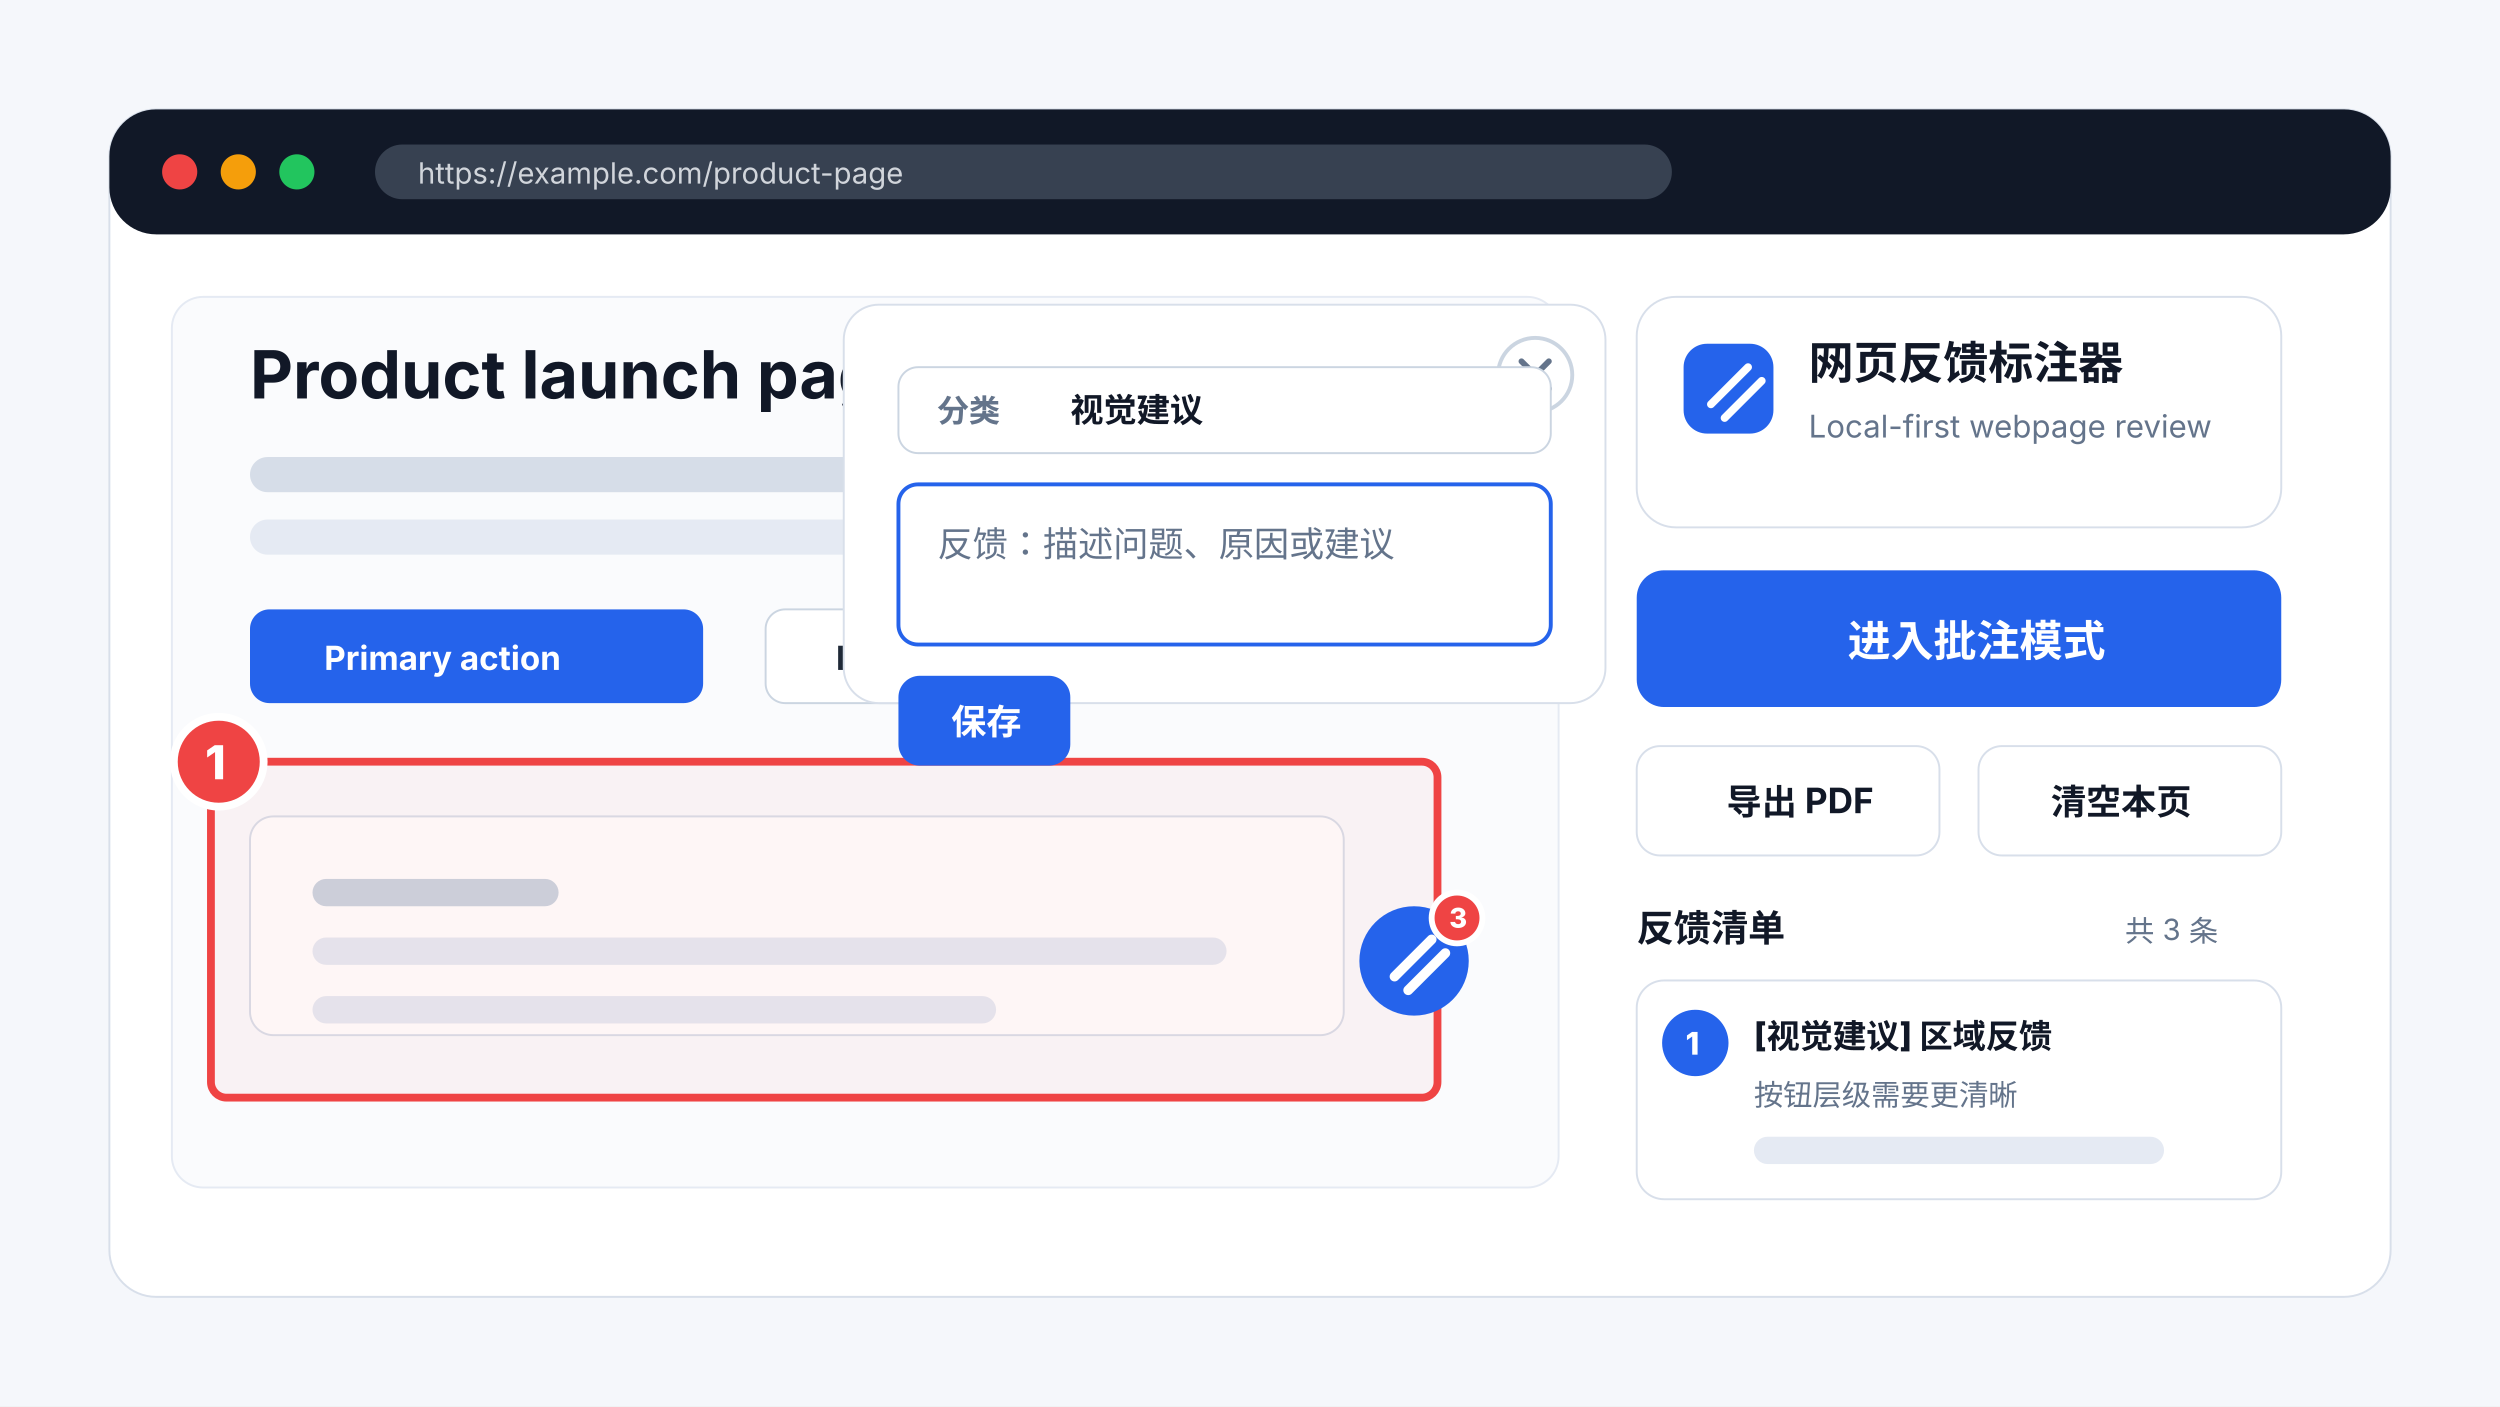
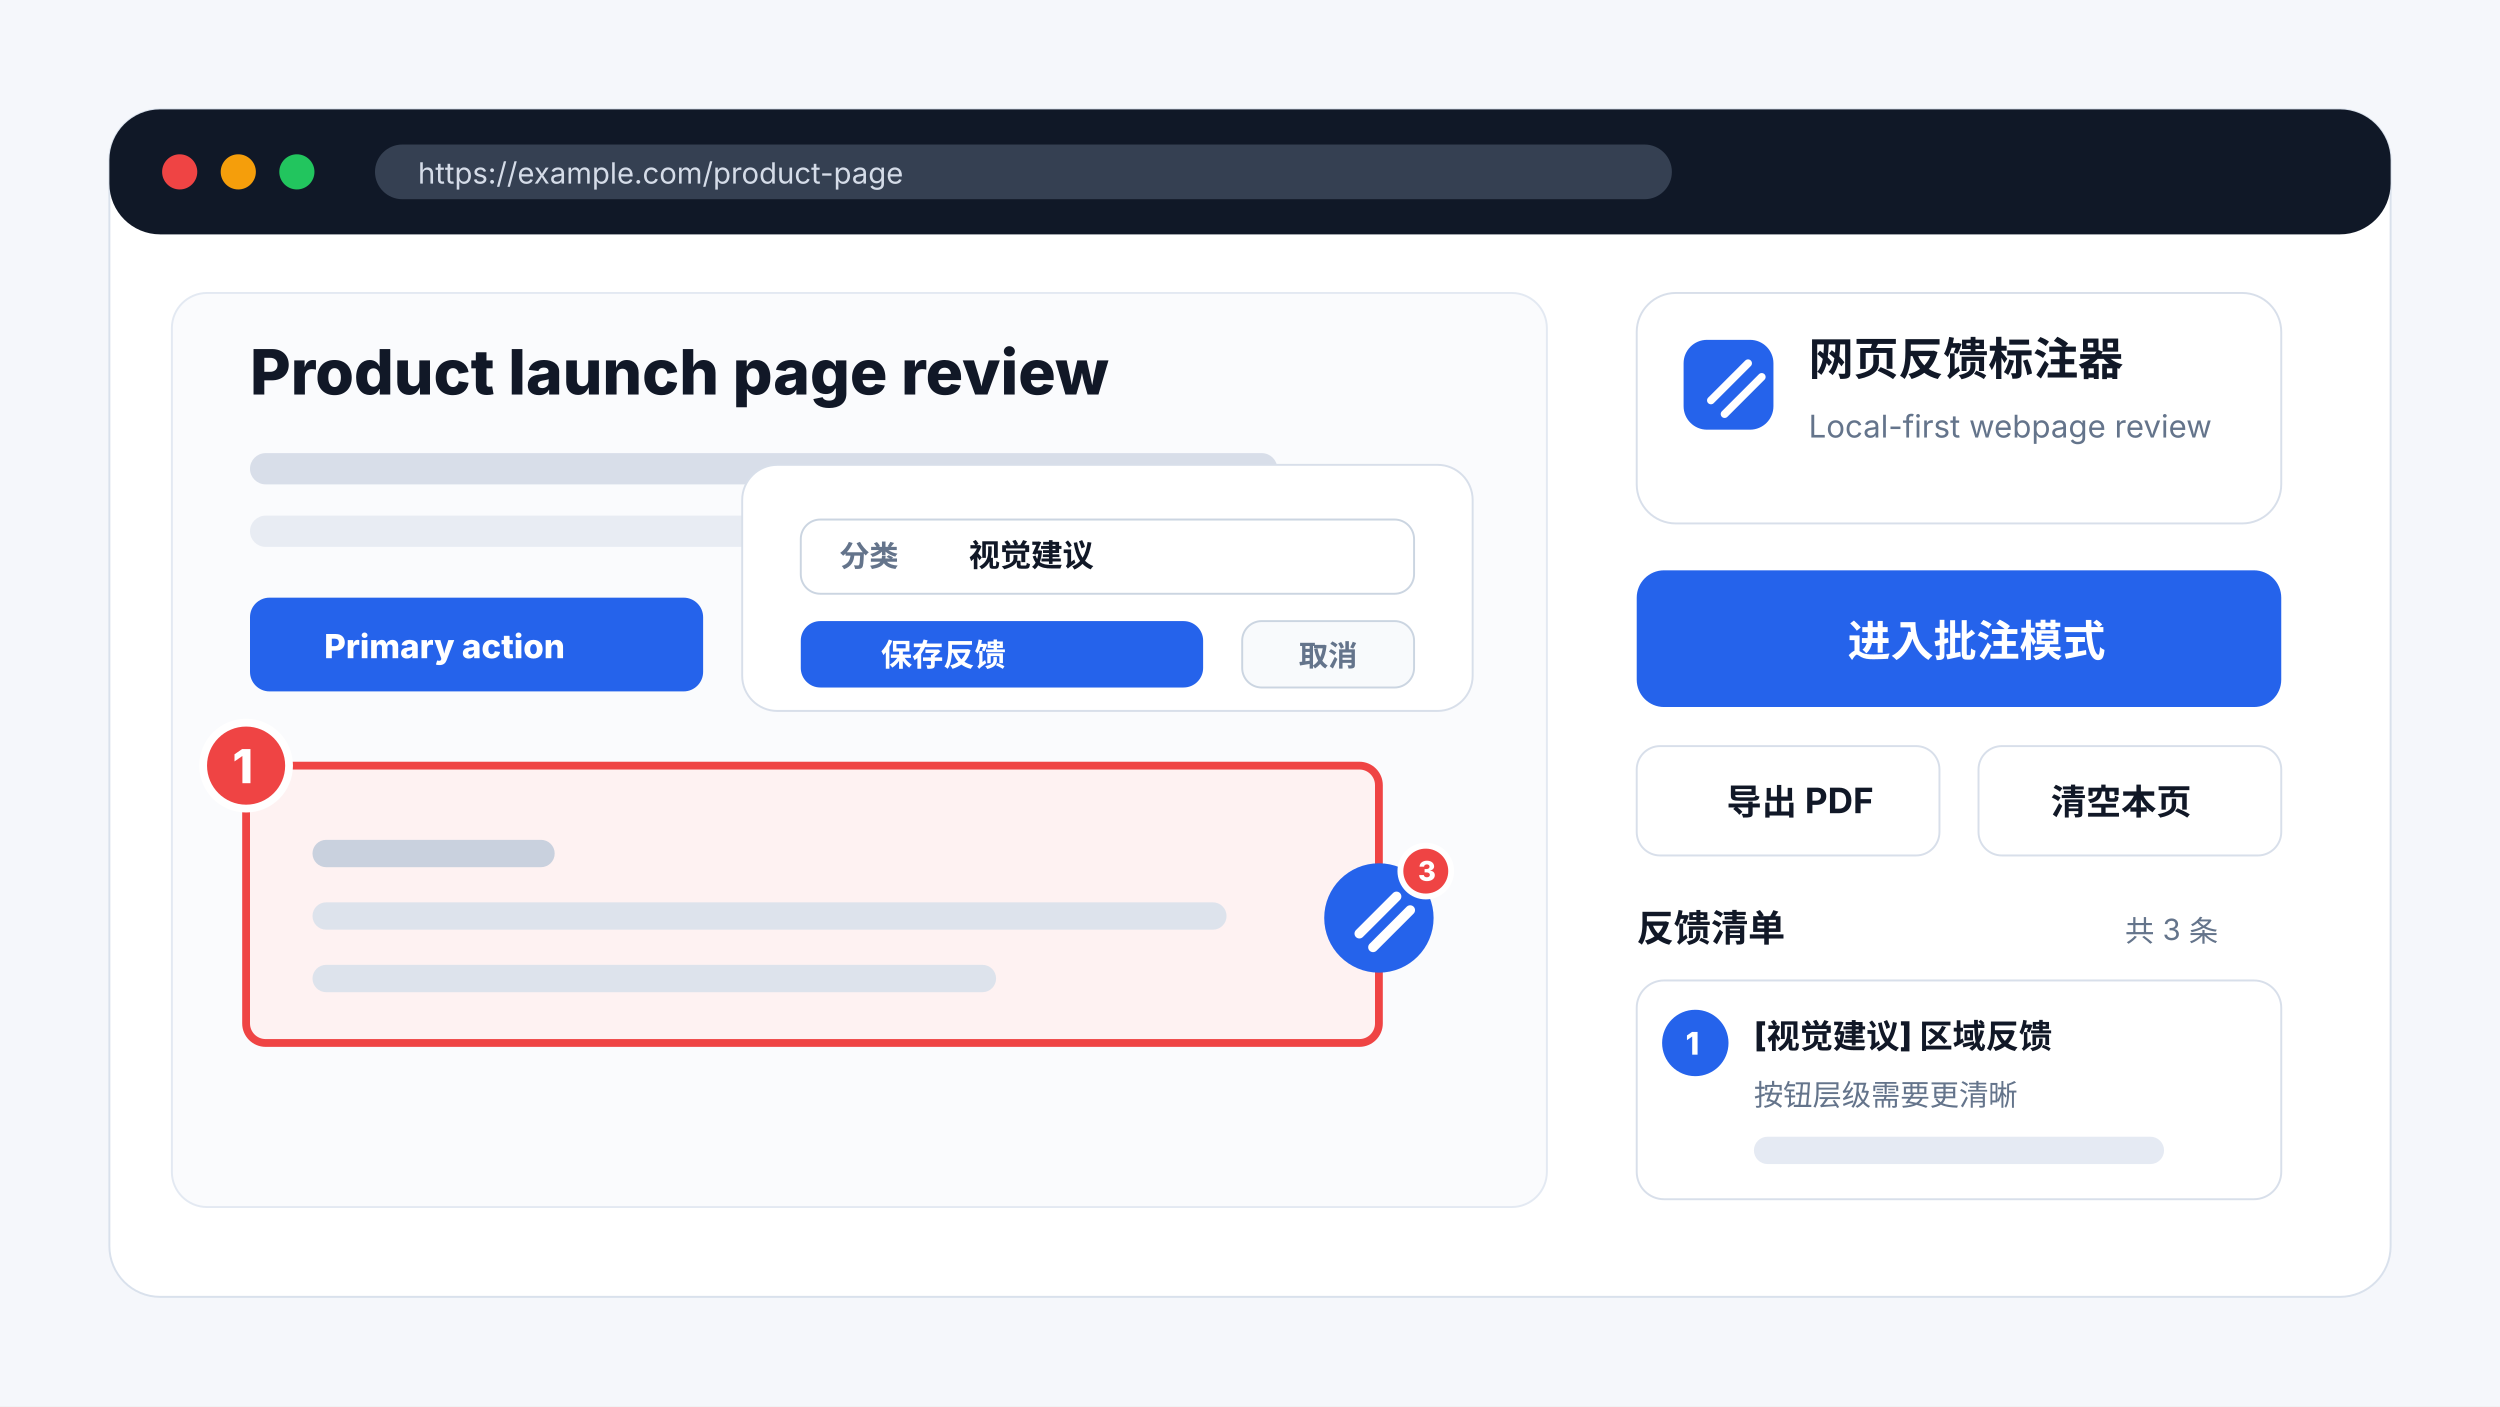
<svg xmlns="http://www.w3.org/2000/svg" width="1280" height="720" viewBox="0 0 1280 720" fill="none">
  <rect width="1280" height="720" fill="#F5F7FB" />
-   <rect x="56" y="56" width="1168" height="608" rx="24" fill="#FFFFFF" stroke="#D8DFEA" />
-   <rect x="56" y="56" width="1168" height="64" rx="24" fill="#111827" />
+   <rect x="56" y="56" width="1168" height="608" rx="26" fill="#FFFFFF" stroke="#D9E1EC" />
+   <rect x="56" y="56" width="1168" height="64" rx="26" fill="#101827" />
  <circle cx="92" cy="88" r="9" fill="#EF4444" />
  <circle cx="122" cy="88" r="9" fill="#F59E0B" />
  <circle cx="152" cy="88" r="9" fill="#22C55E" />
-   <rect x="192" y="74" width="664" height="28" rx="14" fill="#374151" />
-   <text x="214" y="94" font-family="Inter, Arial, sans-serif" font-size="15" fill="#D1D5DB">https://example.com/product-page</text>
-   <rect x="88" y="152" width="710" height="456" rx="16" fill="#FAFBFD" stroke="#E5EAF3" />
-   <text x="128" y="204" font-family="Inter, Arial, sans-serif" font-size="34" font-weight="700" fill="#111827">Product launch page review</text>
-   <rect x="128" y="234" width="560" height="18" rx="9" fill="#D6DDE8" />
-   <rect x="128" y="266" width="612" height="18" rx="9" fill="#E5EAF3" />
-   <rect x="128" y="312" width="232" height="48" rx="10" fill="#2563EB" />
-   <text x="166" y="343" font-family="Inter, Arial, sans-serif" font-size="17" font-weight="700" fill="#FFFFFF">Primary action</text>
-   <rect x="392" y="312" width="156" height="48" rx="10" fill="#FFFFFF" stroke="#CBD5E1" />
-   <text x="428" y="343" font-family="Inter, Arial, sans-serif" font-size="17" font-weight="700" fill="#1F2937">Learn more</text>
-   <rect x="128" y="418" width="560" height="112" rx="12" fill="#FFFFFF" stroke="#D8DFEA" />
-   <rect x="160" y="450" width="126" height="14" rx="7" fill="#CBD5E1" />
-   <rect x="160" y="480" width="468" height="14" rx="7" fill="#E5EAF3" />
-   <rect x="160" y="510" width="350" height="14" rx="7" fill="#E5EAF3" />
-   <rect x="108" y="390" width="628" height="172" rx="8" fill="#EF4444" fill-opacity="0.05" stroke="#EF4444" stroke-width="4" />
-   <circle cx="112" cy="390" r="23" fill="#EF4444" stroke="#FFFFFF" stroke-width="4" />
-   <text x="105" y="399" font-family="Inter, Arial, sans-serif" font-size="24" font-weight="800" fill="#FFFFFF">1</text>
-   <g transform="translate(724 492)">
+   <rect x="192" y="74" width="664" height="28" rx="14" fill="#354052" />
+   <text x="214" y="94" font-family="Inter, Arial, sans-serif" font-size="15" fill="#D5DCE8">https://example.com/product-page</text>
+   <rect x="88" y="150" width="704" height="468" rx="18" fill="#FAFBFD" stroke="#E3E9F2" />
+   <text x="128" y="202" font-family="Inter, Arial, sans-serif" font-size="32" font-weight="800" fill="#111827">Product launch page review</text>
+   <rect x="128" y="232" width="526" height="16" rx="8" fill="#D8DEE9" />
+   <rect x="128" y="264" width="590" height="16" rx="8" fill="#E8ECF3" />
+   <rect x="128" y="306" width="232" height="48" rx="10" fill="#2563EB" />
+   <text x="166" y="337" font-family="Inter, Arial, sans-serif" font-size="17" font-weight="800" fill="#FFFFFF">Primary action</text>
+   <rect x="386" y="306" width="156" height="48" rx="10" fill="#FFFFFF" stroke="#CBD5E1" />
+   <text x="421" y="337" font-family="Inter, Arial, sans-serif" font-size="17" font-weight="700" fill="#1F2937">Learn more</text>
+   <rect x="126" y="392" width="580" height="142" rx="10" fill="#FEF2F2" stroke="#EF4444" stroke-width="4" />
+   <circle cx="126" cy="392" r="22" fill="#EF4444" stroke="#FFFFFF" stroke-width="4" />
+   <text x="119" y="401" font-family="Inter, Arial, sans-serif" font-size="24" font-weight="800" fill="#FFFFFF">1</text>
+   <rect x="160" y="430" width="124" height="14" rx="7" fill="#C9D1DE" />
+   <rect x="160" y="462" width="468" height="14" rx="7" fill="#DDE3EC" />
+   <rect x="160" y="494" width="350" height="14" rx="7" fill="#DDE3EC" />
+   <g transform="translate(706 470)">
    <circle cx="0" cy="0" r="28" fill="#2563EB" />
    <path d="M-10 8L9 -11M-3 15L16 -4" stroke="#FFFFFF" stroke-width="5" stroke-linecap="round" />
-     <circle cx="22" cy="-22" r="13" fill="#EF4444" stroke="#FFFFFF" stroke-width="3" />
-     <text x="18" y="-17" font-family="Inter, Arial, sans-serif" font-size="14" font-weight="800" fill="#FFFFFF">3</text>
+     <circle cx="24" cy="-24" r="13" fill="#EF4444" stroke="#FFFFFF" stroke-width="3" />
+     <text x="20" y="-19" font-family="Inter, Arial, sans-serif" font-size="14" font-weight="800" fill="#FFFFFF">3</text>
  </g>
-   <rect x="838" y="152" width="330" height="118" rx="20" fill="#FFFFFF" stroke="#D8DFEA" />
-   <rect x="862" y="176" width="46" height="46" rx="12" fill="#2563EB" />
-   <path d="M876 207L895 188M883 214L902 195" stroke="#FFFFFF" stroke-width="4" stroke-linecap="round" />
-   <text x="926" y="194" font-family="Inter, Arial, sans-serif" font-size="23" font-weight="800" fill="#111827">网页反馈标注器</text>
+   <rect x="380" y="238" width="374" height="126" rx="18" fill="#FFFFFF" stroke="#D8DFEA" />
+   <rect x="410" y="266" width="314" height="38" rx="10" fill="#FFFFFF" stroke="#CBD5E1" />
+   <text x="430" y="290" font-family="Inter, Arial, sans-serif" font-size="15" font-weight="700" fill="#64748B">分类</text>
+   <text x="496" y="290" font-family="Inter, Arial, sans-serif" font-size="16" font-weight="800" fill="#111827">视觉建议</text>
+   <rect x="410" y="318" width="206" height="34" rx="10" fill="#2563EB" />
+   <text x="451" y="341" font-family="Inter, Arial, sans-serif" font-size="16" font-weight="800" fill="#FFFFFF">保存反馈</text>
+   <rect x="636" y="318" width="88" height="34" rx="10" fill="#F8FAFC" stroke="#CBD5E1" />
+   <text x="665" y="341" font-family="Inter, Arial, sans-serif" font-size="15" font-weight="700" fill="#64748B">取消</text>
+   <rect x="838" y="150" width="330" height="118" rx="20" fill="#FFFFFF" stroke="#D8DFEA" />
+   <rect x="862" y="174" width="46" height="46" rx="12" fill="#2563EB" />
+   <path d="M876 205L895 186M883 212L902 193" stroke="#FFFFFF" stroke-width="4" stroke-linecap="round" />
+   <text x="926" y="192" font-family="Inter, Arial, sans-serif" font-size="23" font-weight="800" fill="#111827">网页反馈标注器</text>
  <text x="926" y="224" font-family="Inter, Arial, sans-serif" font-size="16" fill="#64748B">Local-first webpage review</text>
  <rect x="838" y="292" width="330" height="70" rx="14" fill="#2563EB" />
  <text x="946" y="336" font-family="Inter, Arial, sans-serif" font-size="22" font-weight="800" fill="#FFFFFF">进入批注模式</text>
  <rect x="838" y="382" width="155" height="56" rx="12" fill="#FFFFFF" stroke="#D8DFEA" />
  <text x="884" y="417" font-family="Inter, Arial, sans-serif" font-size="18" font-weight="700" fill="#111827">导出 PDF</text>
  <rect x="1013" y="382" width="155" height="56" rx="12" fill="#FFFFFF" stroke="#D8DFEA" />
  <text x="1050" y="417" font-family="Inter, Arial, sans-serif" font-size="18" font-weight="700" fill="#111827">清空本页</text>
  <text x="838" y="482" font-family="Inter, Arial, sans-serif" font-size="19" font-weight="800" fill="#111827">反馈清单</text>
  <text x="1088" y="482" font-family="Inter, Arial, sans-serif" font-size="15" fill="#64748B">共 3 条</text>
  <rect x="838" y="502" width="330" height="112" rx="14" fill="#FFFFFF" stroke="#D8DFEA" />
  <circle cx="868" cy="534" r="17" fill="#2563EB" />
  <text x="863" y="540" font-family="Inter, Arial, sans-serif" font-size="16" font-weight="800" fill="#FFFFFF">1</text>
  <text x="898" y="536" font-family="Inter, Arial, sans-serif" font-size="17" font-weight="800" fill="#111827">[视觉建议] 区域反馈</text>
  <text x="898" y="566" font-family="Inter, Arial, sans-serif" font-size="15" fill="#64748B">按钮层级需要更清晰</text>
  <rect x="898" y="582" width="210" height="14" rx="7" fill="#E5EAF3" />
-   <rect x="432" y="156" width="390" height="204" rx="18" fill="#FFFFFF" stroke="#D8DFEA" />
-   <circle cx="786" cy="192" r="19" fill="#FFFFFF" stroke="#CBD5E1" stroke-width="2" />
-   <path d="M779 185L793 199M793 185L779 199" stroke="#64748B" stroke-width="3" stroke-linecap="round" />
-   <rect x="460" y="188" width="334" height="44" rx="10" fill="#FFFFFF" stroke="#CBD5E1" />
-   <text x="480" y="216" font-family="Inter, Arial, sans-serif" font-size="16" font-weight="700" fill="#64748B">分类</text>
-   <text x="548" y="216" font-family="Inter, Arial, sans-serif" font-size="17" font-weight="700" fill="#111827">视觉建议</text>
-   <rect x="460" y="248" width="334" height="82" rx="10" fill="#FFFFFF" stroke="#2563EB" stroke-width="2" />
-   <text x="480" y="285" font-family="Inter, Arial, sans-serif" font-size="18" fill="#64748B">反馈：描述问题、原因或建议</text>
-   <rect x="460" y="346" width="88" height="46" rx="11" fill="#2563EB" />
-   <text x="487" y="376" font-family="Inter, Arial, sans-serif" font-size="18" font-weight="800" fill="#FFFFFF">保存</text>
</svg>
